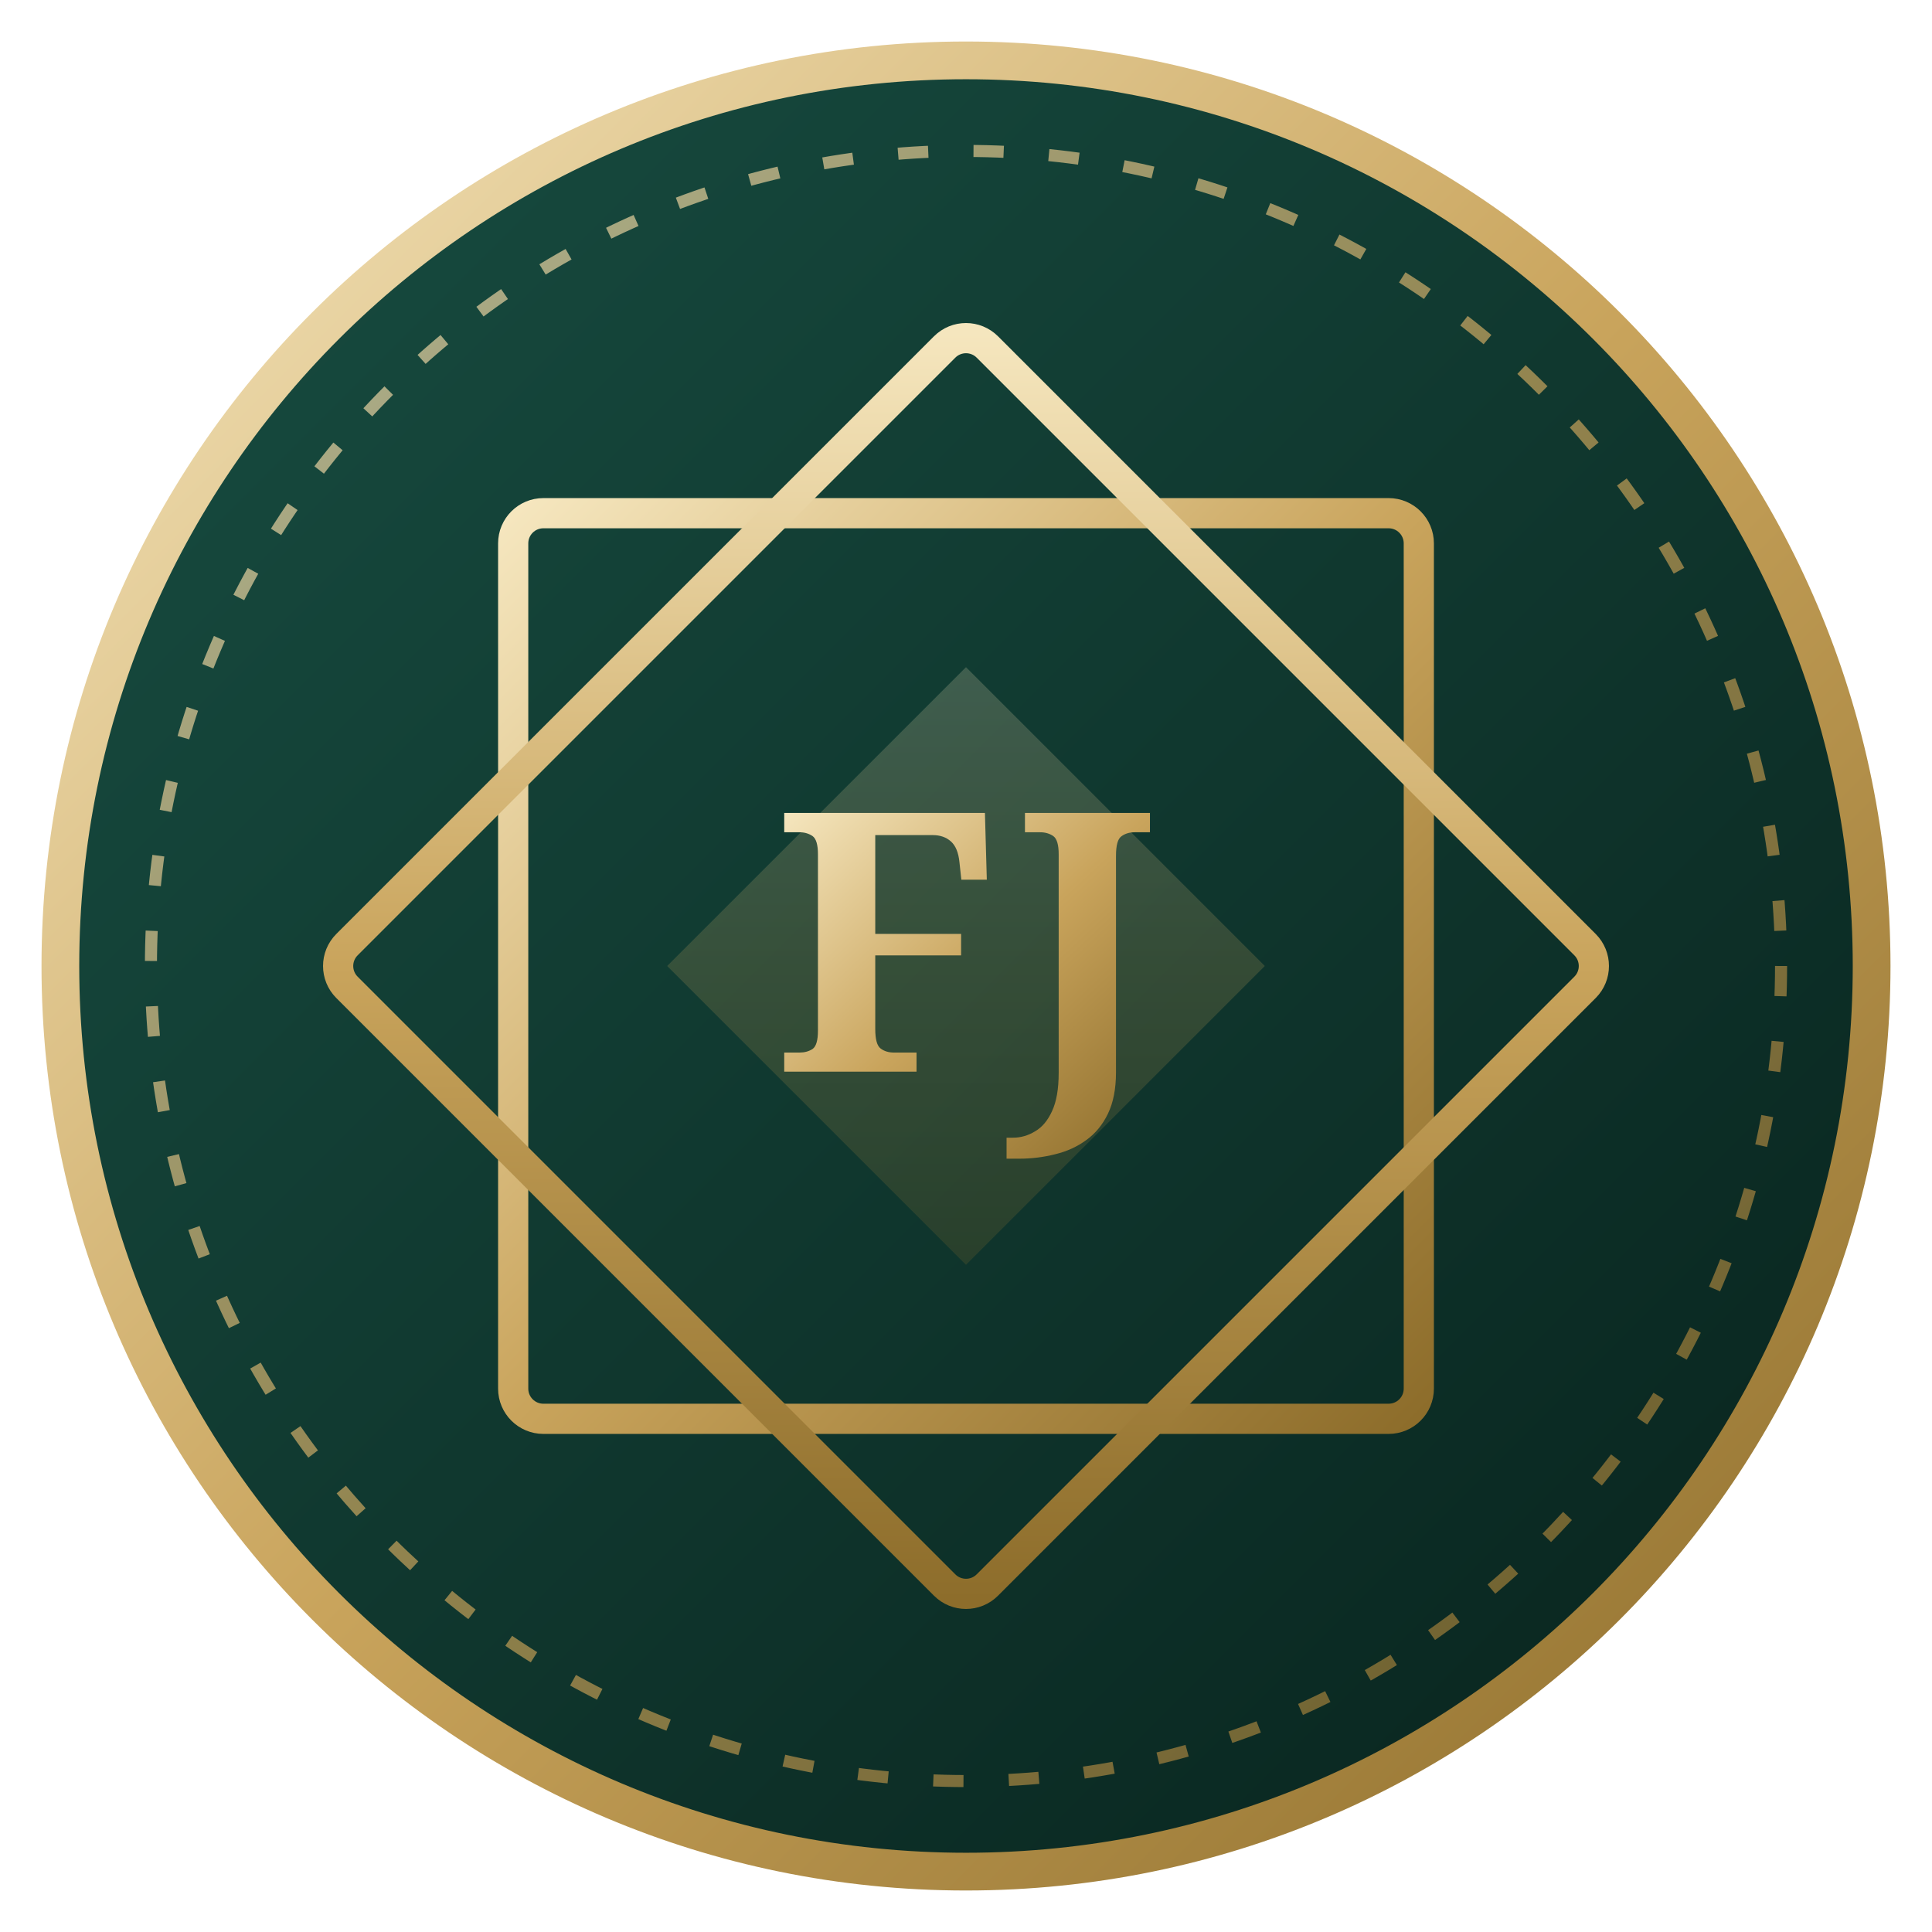
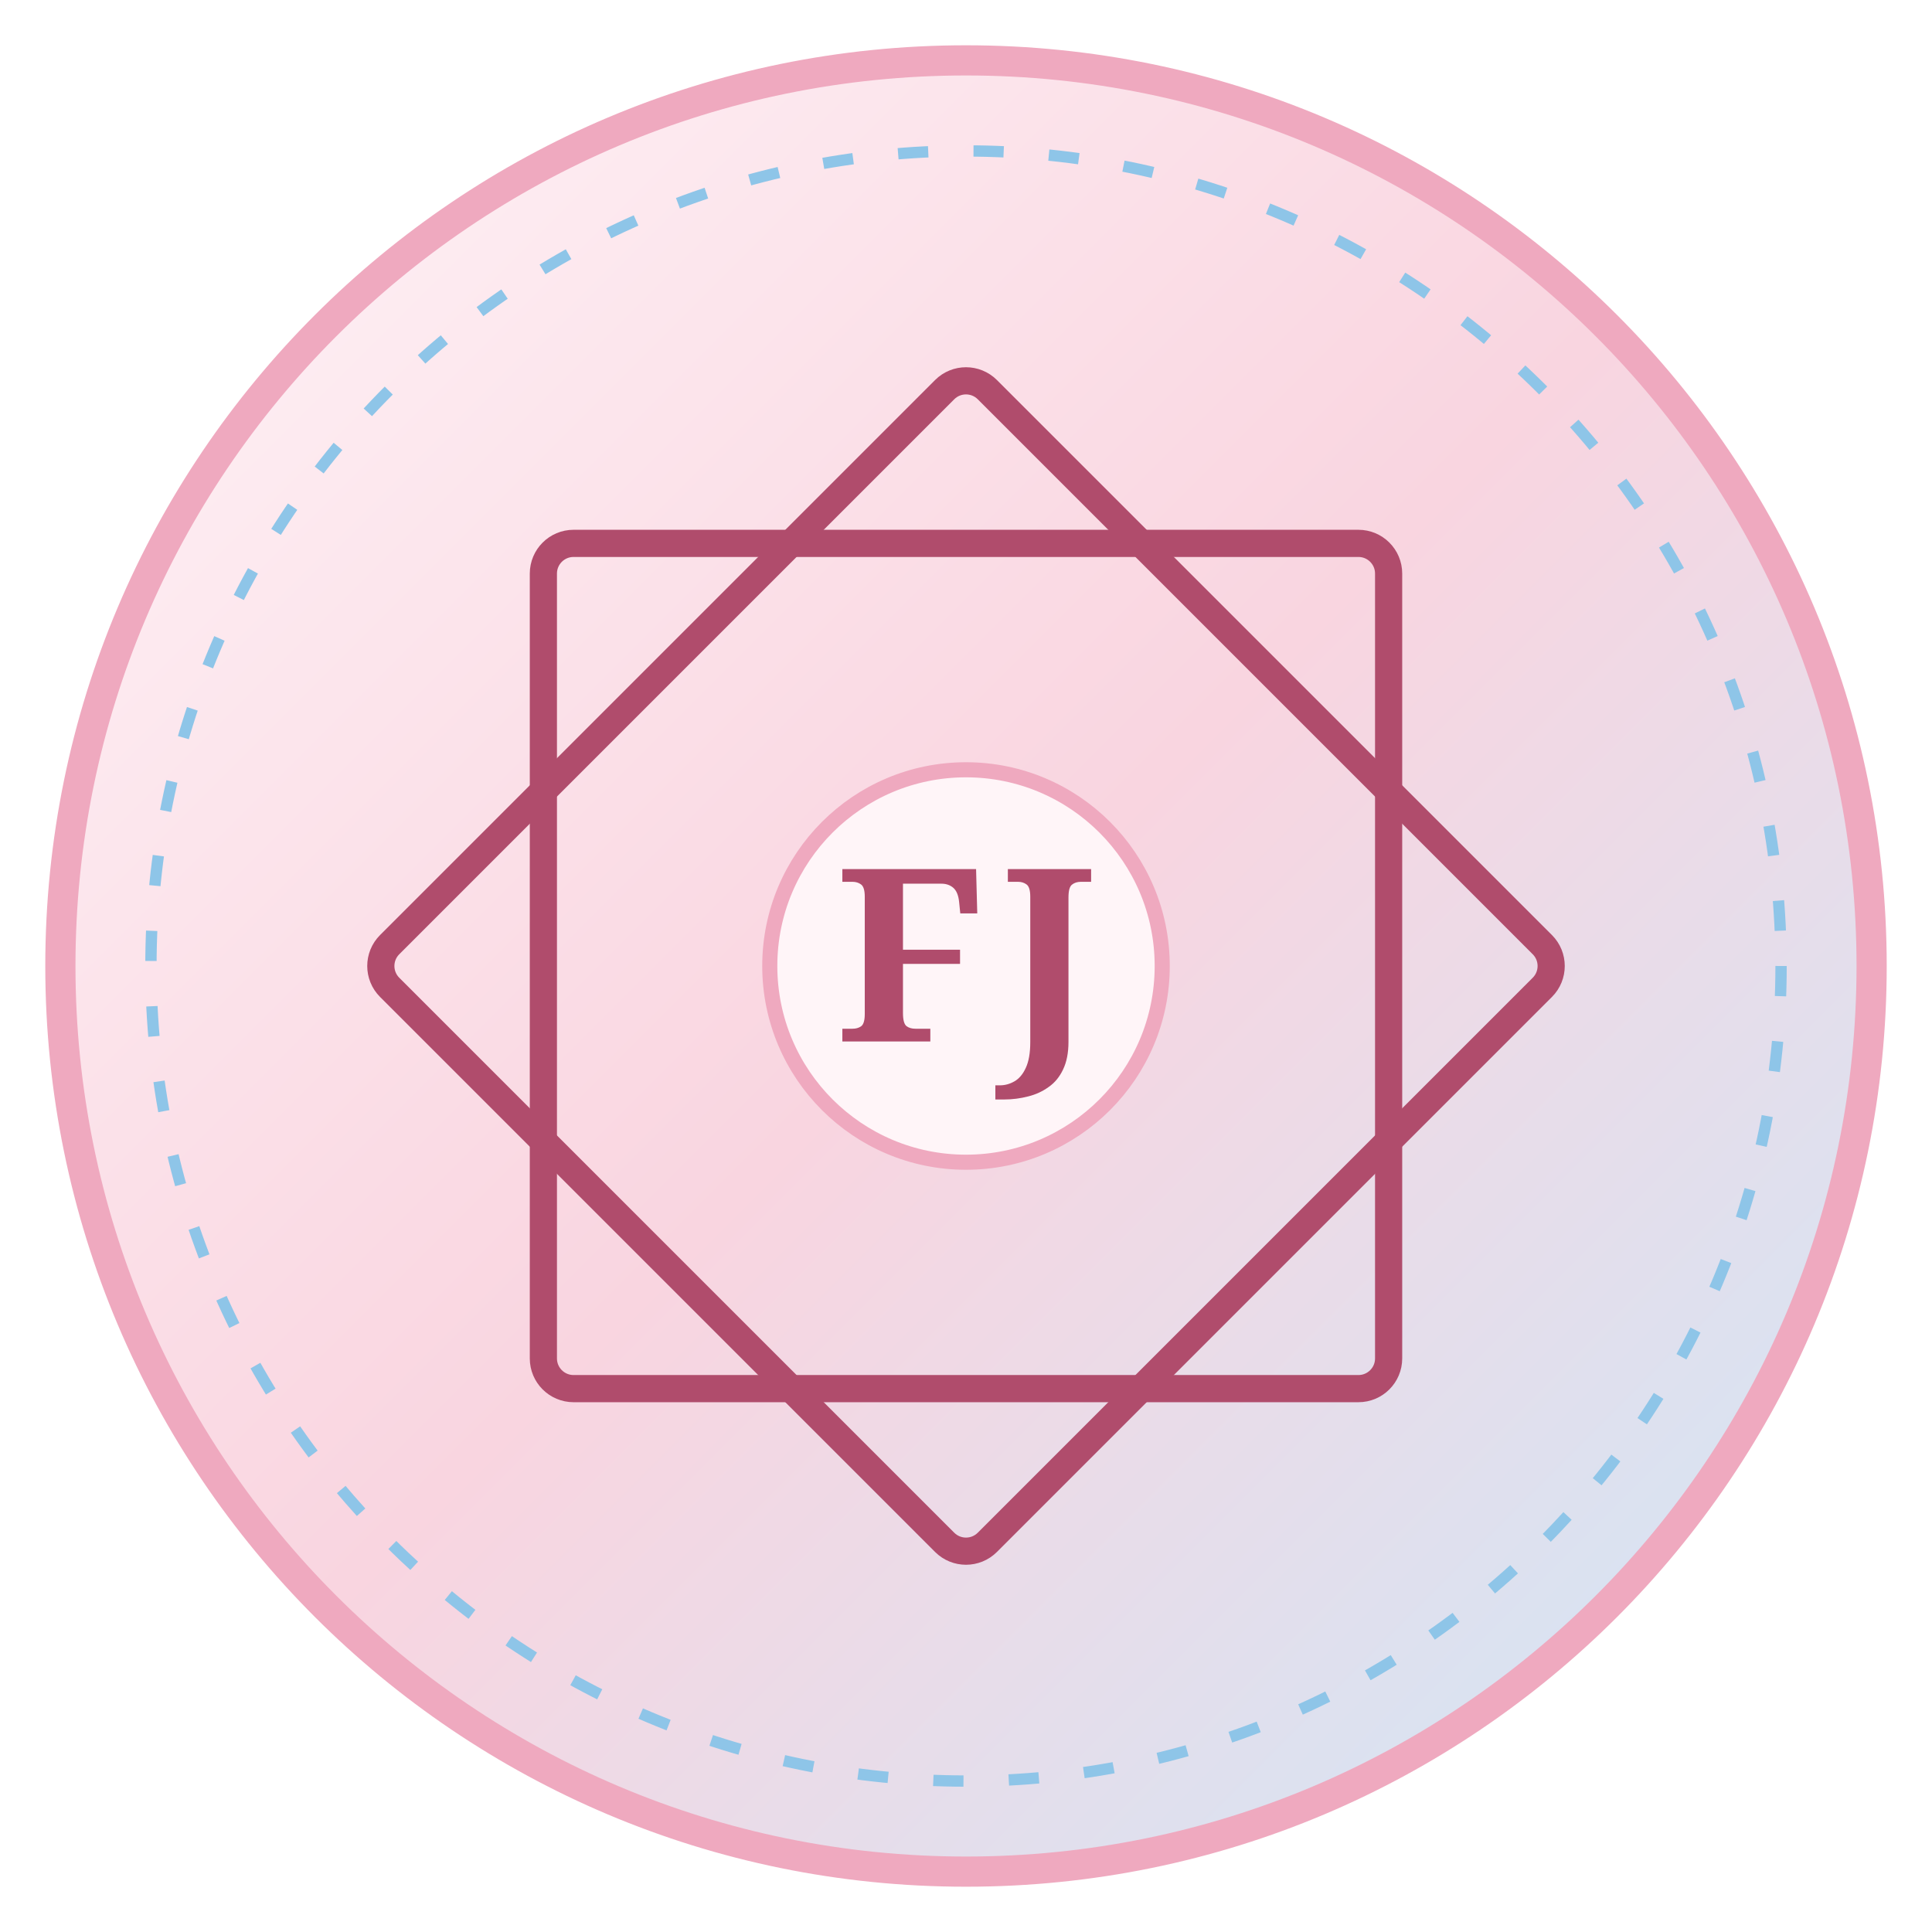
<svg xmlns="http://www.w3.org/2000/svg" viewBox="0 0 128 128" width="128" height="128">
  <defs>
-     <linearGradient id="goldGrad" x1="0%" y1="0%" x2="100%" y2="100%">
-       <stop offset="0%" stop-color="#F5E6BE" />
-       <stop offset="50%" stop-color="#C9A45C" />
-       <stop offset="100%" stop-color="#8D6D2B" />
-     </linearGradient>
-     <linearGradient id="emeraldGrad" x1="0%" y1="0%" x2="100%" y2="100%">
-       <stop offset="0%" stop-color="#184E42" />
-       <stop offset="100%" stop-color="#08221C" />
+     <linearGradient id="pastelGrad" x1="0%" y1="0%" x2="100%" y2="100%">
+       <stop offset="0%" stop-color="#FFF5F8" />
+       <stop offset="50%" stop-color="#F9D5E0" />
+       <stop offset="100%" stop-color="#CDE8F8" />
    </linearGradient>
  </defs>
-   <circle cx="64" cy="64" r="60" fill="url(#emeraldGrad)" stroke="url(#goldGrad)" stroke-width="2.5" />
-   <circle cx="64" cy="64" r="54" fill="none" stroke="url(#goldGrad)" stroke-width="0.8" stroke-dasharray="2 3" opacity="0.7" />
+   <circle cx="64" cy="64" r="60" fill="url(#pastelGrad)" stroke="#EFA9BF" stroke-width="2" />
+   <circle cx="64" cy="64" r="54" fill="none" stroke="#8EC5E8" stroke-width="0.75" stroke-dasharray="2 3" />
  <g transform="translate(64,64)">
-     <rect x="-30" y="-30" width="60" height="60" fill="none" stroke="url(#goldGrad)" stroke-width="2" rx="2" />
-     <rect x="-30" y="-30" width="60" height="60" fill="none" stroke="url(#goldGrad)" stroke-width="2" rx="2" transform="rotate(45)" />
-     <rect x="-14" y="-14" width="28" height="28" fill="url(#goldGrad)" opacity="0.2" transform="rotate(45)" />
-     <text x="0" y="7" font-family="'Cormorant Garamond', Georgia, serif" font-size="24" font-weight="700" fill="url(#goldGrad)" text-anchor="middle" letter-spacing="1">FJ</text>
+     <rect x="-28" y="-28" width="56" height="56" fill="none" stroke="#B04C6C" stroke-width="1.8" rx="2" />
+     <rect x="-28" y="-28" width="56" height="56" fill="none" stroke="#B04C6C" stroke-width="1.8" rx="2" transform="rotate(45)" />
+     <circle cx="0" cy="0" r="13" fill="#FFF5F8" stroke="#EFA9BF" stroke-width="1" />
+     <text x="0" y="5" font-family="'Cormorant Garamond', Georgia, serif" font-size="16" font-weight="700" fill="#B04C6C" text-anchor="middle" letter-spacing="1">FJ</text>
  </g>
</svg>
